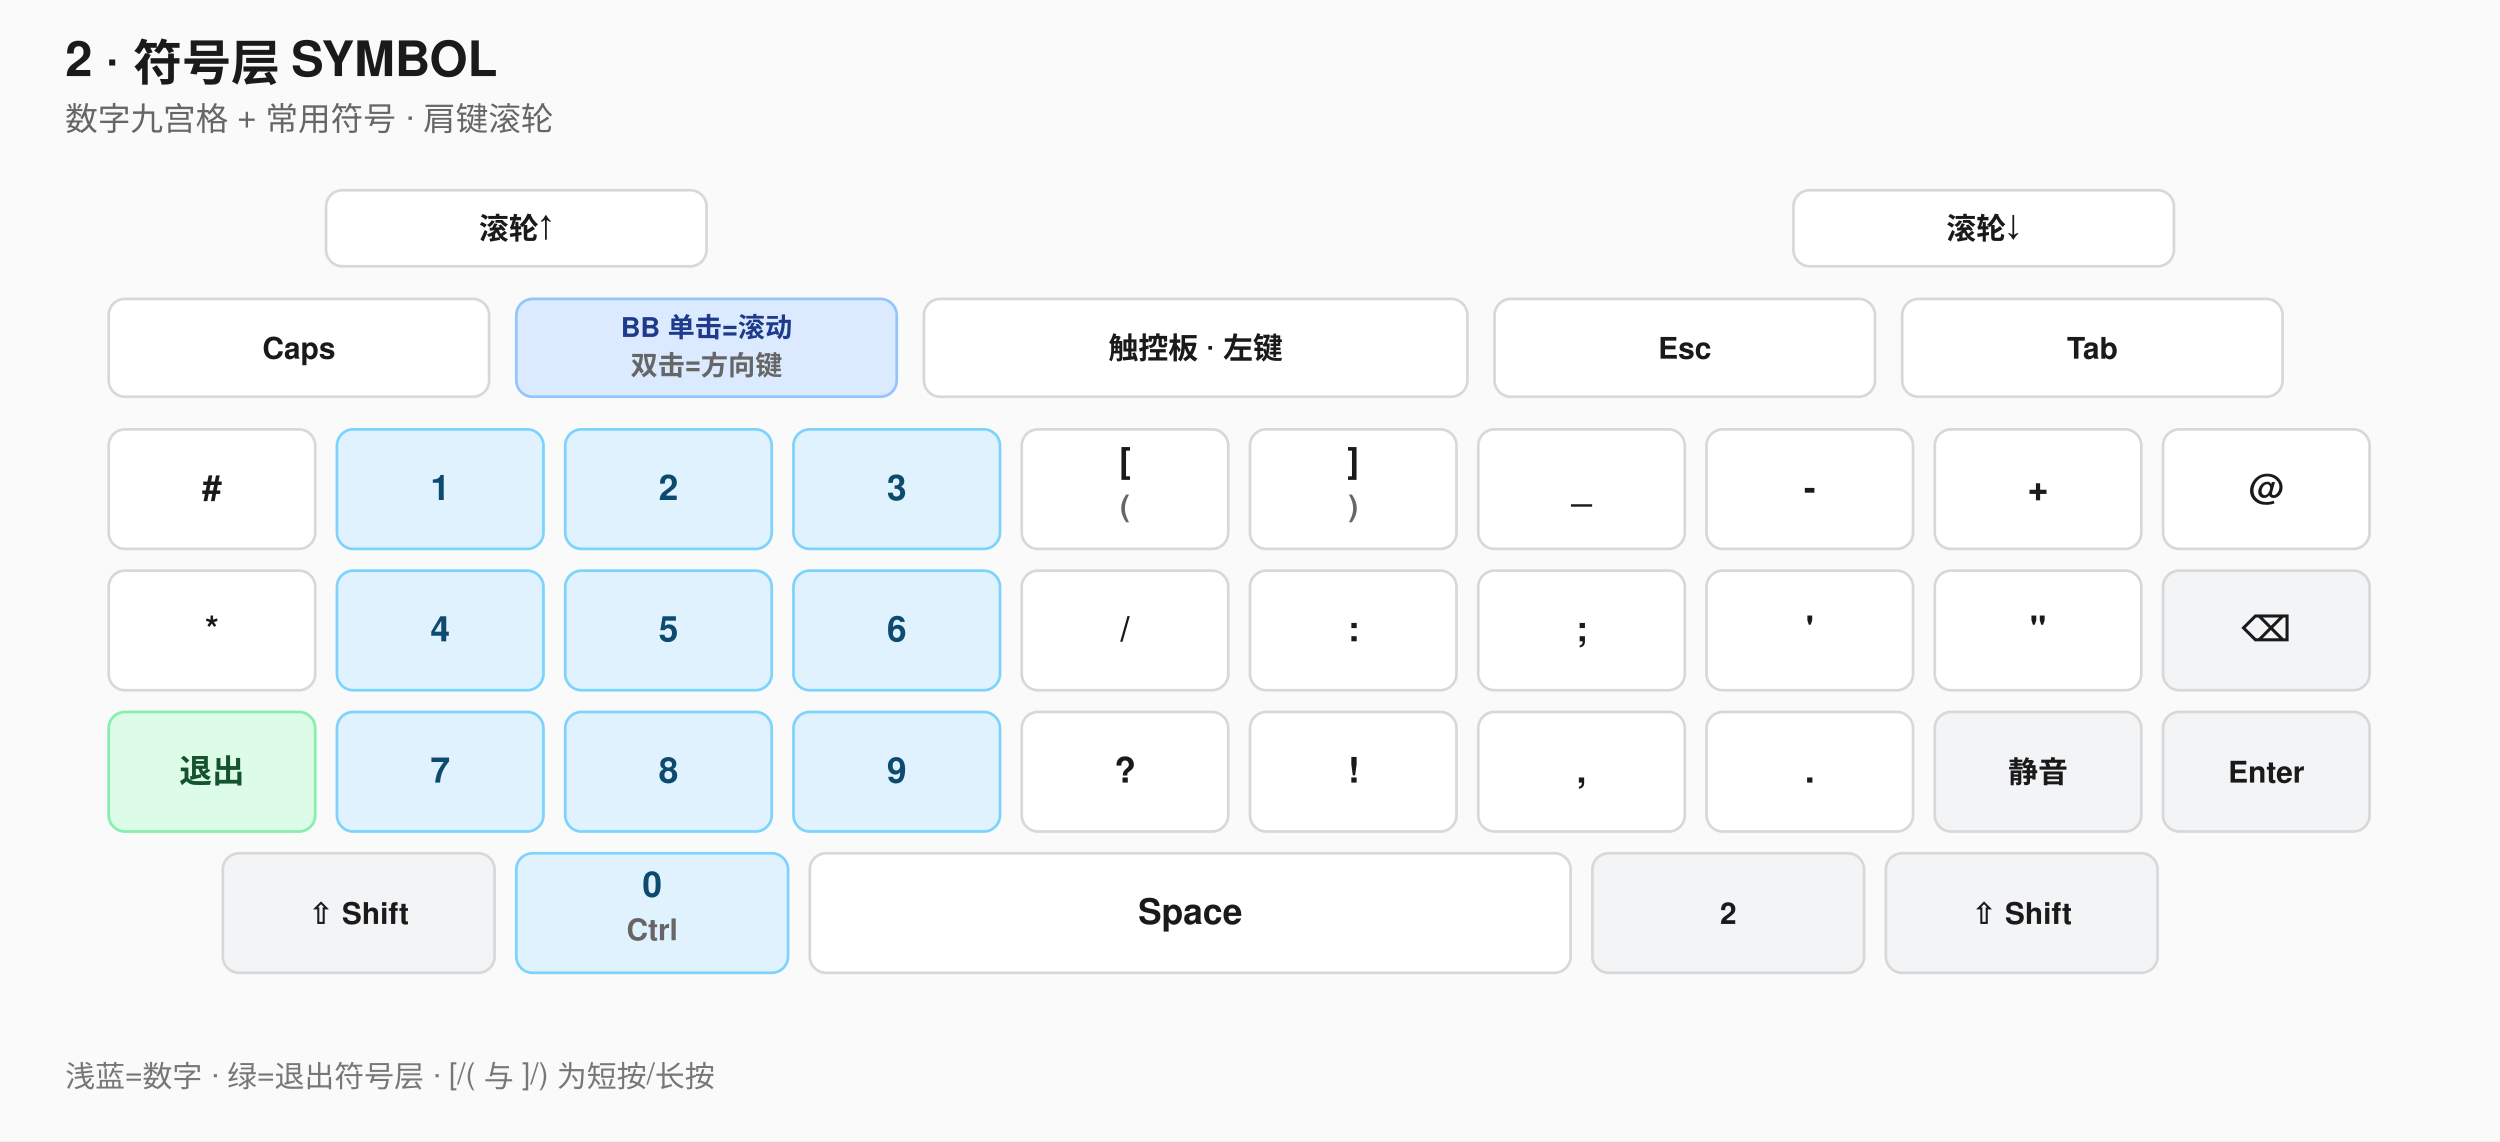
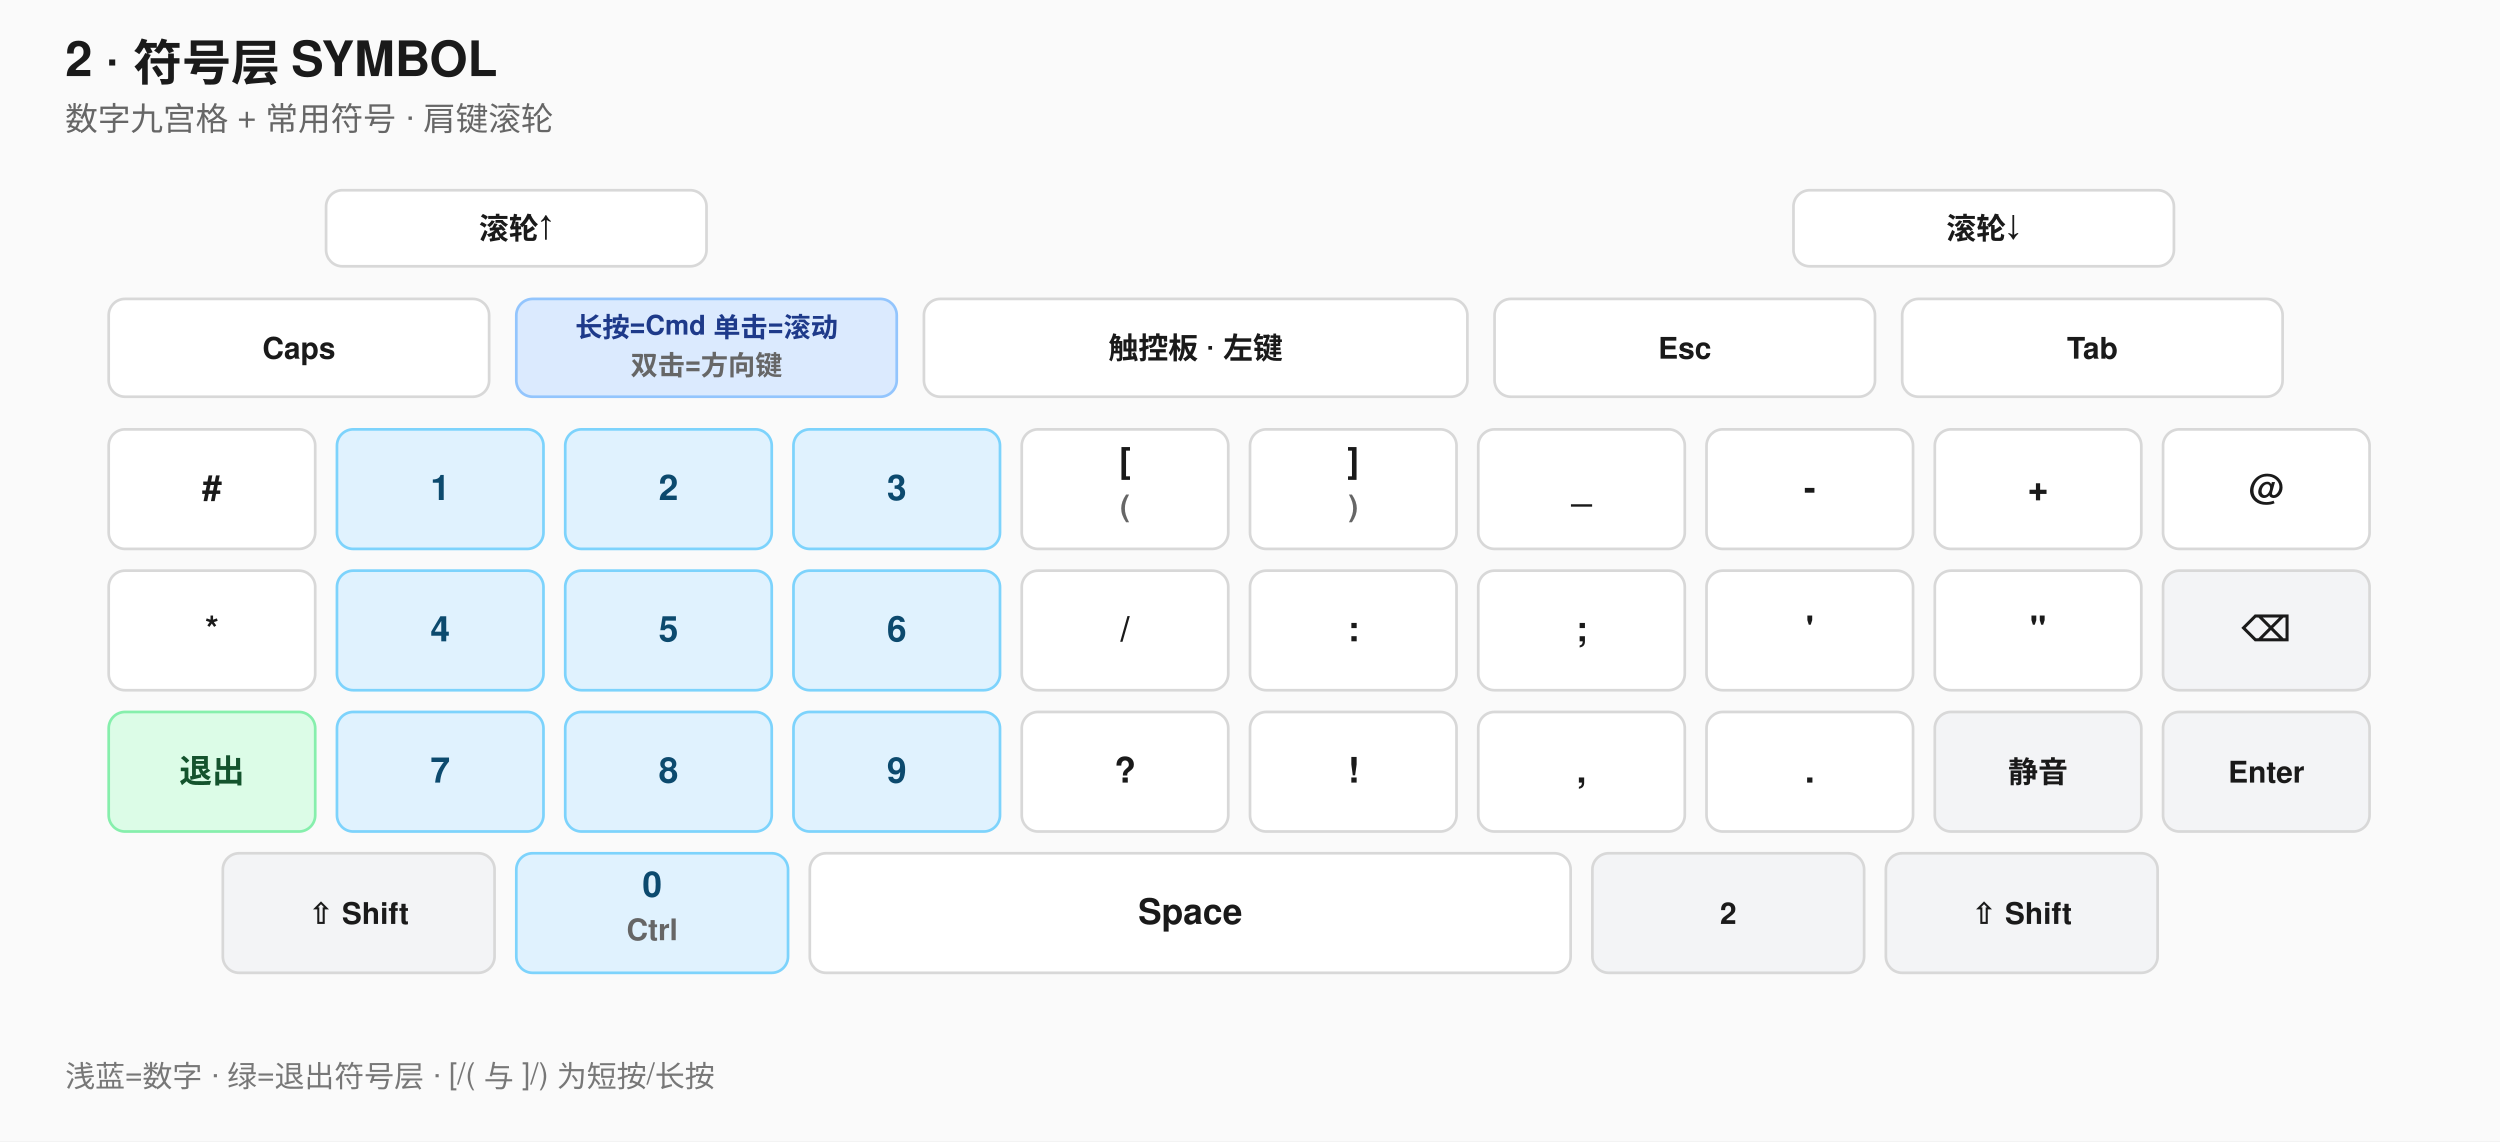
<svg xmlns="http://www.w3.org/2000/svg" width="920" height="420" viewBox="0 0 920 420" role="img">
  <rect width="920" height="420" fill="#fafafa" />
  <text x="24" y="28" fill="#1a1a1a" font-family="Helvetica, Arial, sans-serif" font-size="18" font-weight="700">2 · 符号层 SYMBOL</text>
  <text x="24" y="48" fill="#666666" font-family="Helvetica, Arial, sans-serif" font-size="12">数字九宫格 + 常用符号 · 肩键滚轮</text>
  <rect x="120" y="70" width="140" height="28" rx="6" fill="#ffffff" stroke="#d8d8d8" />
  <text x="190.0" y="88.0" text-anchor="middle" fill="#1a1a1a" font-family="Helvetica, Arial, sans-serif" font-size="11" font-weight="700">滚轮↑</text>
  <rect x="660" y="70" width="140" height="28" rx="6" fill="#ffffff" stroke="#d8d8d8" />
  <text x="730.0" y="88.0" text-anchor="middle" fill="#1a1a1a" font-family="Helvetica, Arial, sans-serif" font-size="11" font-weight="700">滚轮↓</text>
  <rect x="40" y="110" width="140" height="36" rx="6" fill="#ffffff" stroke="#d8d8d8" />
  <text x="110.0" y="132.0" text-anchor="middle" fill="#1a1a1a" font-family="Helvetica, Arial, sans-serif" font-size="11" font-weight="700">Caps</text>
  <rect x="190" y="110" width="140" height="36" rx="6" fill="#dbeafe" stroke="#93c5fd" />
-   <text x="260.0" y="124.0" text-anchor="middle" fill="#1e3a8a" font-family="Helvetica, Arial, sans-serif" font-size="10" font-weight="700">BB 单击=滚动</text>
+   <text x="260.0" y="124.0" text-anchor="middle" fill="#1e3a8a" font-family="Helvetica, Arial, sans-serif" font-size="10" font-weight="700">长按=Cmd 单击=滚动</text>
  <text x="260.0" y="138.0" text-anchor="middle" fill="#666666" font-family="Helvetica, Arial, sans-serif" font-size="10" font-weight="600">双击=方向键</text>
  <rect x="340" y="110" width="200" height="36" rx="6" fill="#ffffff" stroke="#d8d8d8" />
  <text x="440.0" y="132.0" text-anchor="middle" fill="#1a1a1a" font-family="Helvetica, Arial, sans-serif" font-size="11" font-weight="700">触控板 · 左键</text>
  <rect x="550" y="110" width="140" height="36" rx="6" fill="#ffffff" stroke="#d8d8d8" />
  <text x="620.0" y="132.0" text-anchor="middle" fill="#1a1a1a" font-family="Helvetica, Arial, sans-serif" font-size="11" font-weight="700">Esc</text>
  <rect x="700" y="110" width="140" height="36" rx="6" fill="#ffffff" stroke="#d8d8d8" />
  <text x="770.0" y="132.0" text-anchor="middle" fill="#1a1a1a" font-family="Helvetica, Arial, sans-serif" font-size="11" font-weight="700">Tab</text>
  <rect x="40" y="158" width="76" height="44" rx="6" fill="#ffffff" stroke="#d8d8d8" />
  <text x="78.0" y="184.0" text-anchor="middle" fill="#1a1a1a" font-family="Helvetica, Arial, sans-serif" font-size="13" font-weight="700">#</text>
  <rect x="124" y="158" width="76" height="44" rx="6" fill="#e0f2fe" stroke="#7dd3fc" />
  <text x="162.0" y="184.0" text-anchor="middle" fill="#0c4a6e" font-family="Helvetica, Arial, sans-serif" font-size="13" font-weight="700">1</text>
  <rect x="208" y="158" width="76" height="44" rx="6" fill="#e0f2fe" stroke="#7dd3fc" />
  <text x="246.0" y="184.0" text-anchor="middle" fill="#0c4a6e" font-family="Helvetica, Arial, sans-serif" font-size="13" font-weight="700">2</text>
  <rect x="292" y="158" width="76" height="44" rx="6" fill="#e0f2fe" stroke="#7dd3fc" />
  <text x="330.0" y="184.0" text-anchor="middle" fill="#0c4a6e" font-family="Helvetica, Arial, sans-serif" font-size="13" font-weight="700">3</text>
  <rect x="376" y="158" width="76" height="44" rx="6" fill="#ffffff" stroke="#d8d8d8" />
  <text x="414.0" y="174.0" text-anchor="middle" fill="#1a1a1a" font-family="Helvetica, Arial, sans-serif" font-size="13" font-weight="700">[</text>
  <text x="414.0" y="190.0" text-anchor="middle" fill="#666666" font-family="Helvetica, Arial, sans-serif" font-size="11" font-weight="600">(</text>
  <rect x="460" y="158" width="76" height="44" rx="6" fill="#ffffff" stroke="#d8d8d8" />
  <text x="498.0" y="174.0" text-anchor="middle" fill="#1a1a1a" font-family="Helvetica, Arial, sans-serif" font-size="13" font-weight="700">]</text>
  <text x="498.0" y="190.0" text-anchor="middle" fill="#666666" font-family="Helvetica, Arial, sans-serif" font-size="11" font-weight="600">)</text>
  <rect x="544" y="158" width="76" height="44" rx="6" fill="#ffffff" stroke="#d8d8d8" />
  <text x="582.0" y="184.0" text-anchor="middle" fill="#1a1a1a" font-family="Helvetica, Arial, sans-serif" font-size="13" font-weight="700">_</text>
  <rect x="628" y="158" width="76" height="44" rx="6" fill="#ffffff" stroke="#d8d8d8" />
  <text x="666.0" y="184.0" text-anchor="middle" fill="#1a1a1a" font-family="Helvetica, Arial, sans-serif" font-size="13" font-weight="700">-</text>
  <rect x="712" y="158" width="76" height="44" rx="6" fill="#ffffff" stroke="#d8d8d8" />
  <text x="750.0" y="184.0" text-anchor="middle" fill="#1a1a1a" font-family="Helvetica, Arial, sans-serif" font-size="13" font-weight="700">+</text>
  <rect x="796" y="158" width="76" height="44" rx="6" fill="#ffffff" stroke="#d8d8d8" />
  <text x="834.0" y="184.0" text-anchor="middle" fill="#1a1a1a" font-family="Helvetica, Arial, sans-serif" font-size="13" font-weight="700">@</text>
  <rect x="40" y="210" width="76" height="44" rx="6" fill="#ffffff" stroke="#d8d8d8" />
  <text x="78.0" y="236.0" text-anchor="middle" fill="#1a1a1a" font-family="Helvetica, Arial, sans-serif" font-size="13" font-weight="700">*</text>
  <rect x="124" y="210" width="76" height="44" rx="6" fill="#e0f2fe" stroke="#7dd3fc" />
  <text x="162.0" y="236.0" text-anchor="middle" fill="#0c4a6e" font-family="Helvetica, Arial, sans-serif" font-size="13" font-weight="700">4</text>
  <rect x="208" y="210" width="76" height="44" rx="6" fill="#e0f2fe" stroke="#7dd3fc" />
  <text x="246.0" y="236.0" text-anchor="middle" fill="#0c4a6e" font-family="Helvetica, Arial, sans-serif" font-size="13" font-weight="700">5</text>
  <rect x="292" y="210" width="76" height="44" rx="6" fill="#e0f2fe" stroke="#7dd3fc" />
  <text x="330.0" y="236.0" text-anchor="middle" fill="#0c4a6e" font-family="Helvetica, Arial, sans-serif" font-size="13" font-weight="700">6</text>
  <rect x="376" y="210" width="76" height="44" rx="6" fill="#ffffff" stroke="#d8d8d8" />
  <text x="414.0" y="236.0" text-anchor="middle" fill="#1a1a1a" font-family="Helvetica, Arial, sans-serif" font-size="13" font-weight="700">/</text>
  <rect x="460" y="210" width="76" height="44" rx="6" fill="#ffffff" stroke="#d8d8d8" />
  <text x="498.0" y="236.0" text-anchor="middle" fill="#1a1a1a" font-family="Helvetica, Arial, sans-serif" font-size="13" font-weight="700">:</text>
  <rect x="544" y="210" width="76" height="44" rx="6" fill="#ffffff" stroke="#d8d8d8" />
  <text x="582.0" y="236.0" text-anchor="middle" fill="#1a1a1a" font-family="Helvetica, Arial, sans-serif" font-size="13" font-weight="700">;</text>
  <rect x="628" y="210" width="76" height="44" rx="6" fill="#ffffff" stroke="#d8d8d8" />
  <text x="666.0" y="236.0" text-anchor="middle" fill="#1a1a1a" font-family="Helvetica, Arial, sans-serif" font-size="13" font-weight="700">'</text>
  <rect x="712" y="210" width="76" height="44" rx="6" fill="#ffffff" stroke="#d8d8d8" />
  <text x="750.0" y="236.0" text-anchor="middle" fill="#1a1a1a" font-family="Helvetica, Arial, sans-serif" font-size="13" font-weight="700">"</text>
  <rect x="796" y="210" width="76" height="44" rx="6" fill="#f3f4f6" stroke="#d8d8d8" />
  <text x="834.0" y="236.0" text-anchor="middle" fill="#1a1a1a" font-family="Helvetica, Arial, sans-serif" font-size="13" font-weight="700">⌫</text>
  <rect x="40" y="262" width="76" height="44" rx="6" fill="#dcfce7" stroke="#86efac" />
  <text x="78.0" y="288.0" text-anchor="middle" fill="#14532d" font-family="Helvetica, Arial, sans-serif" font-size="12" font-weight="700">退出</text>
  <rect x="124" y="262" width="76" height="44" rx="6" fill="#e0f2fe" stroke="#7dd3fc" />
  <text x="162.0" y="288.0" text-anchor="middle" fill="#0c4a6e" font-family="Helvetica, Arial, sans-serif" font-size="13" font-weight="700">7</text>
  <rect x="208" y="262" width="76" height="44" rx="6" fill="#e0f2fe" stroke="#7dd3fc" />
  <text x="246.0" y="288.0" text-anchor="middle" fill="#0c4a6e" font-family="Helvetica, Arial, sans-serif" font-size="13" font-weight="700">8</text>
  <rect x="292" y="262" width="76" height="44" rx="6" fill="#e0f2fe" stroke="#7dd3fc" />
  <text x="330.0" y="288.0" text-anchor="middle" fill="#0c4a6e" font-family="Helvetica, Arial, sans-serif" font-size="13" font-weight="700">9</text>
  <rect x="376" y="262" width="76" height="44" rx="6" fill="#ffffff" stroke="#d8d8d8" />
  <text x="414.0" y="288.0" text-anchor="middle" fill="#1a1a1a" font-family="Helvetica, Arial, sans-serif" font-size="13" font-weight="700">?</text>
  <rect x="460" y="262" width="76" height="44" rx="6" fill="#ffffff" stroke="#d8d8d8" />
  <text x="498.0" y="288.0" text-anchor="middle" fill="#1a1a1a" font-family="Helvetica, Arial, sans-serif" font-size="13" font-weight="700">!</text>
  <rect x="544" y="262" width="76" height="44" rx="6" fill="#ffffff" stroke="#d8d8d8" />
  <text x="582.0" y="288.0" text-anchor="middle" fill="#1a1a1a" font-family="Helvetica, Arial, sans-serif" font-size="13" font-weight="700">,</text>
  <rect x="628" y="262" width="76" height="44" rx="6" fill="#ffffff" stroke="#d8d8d8" />
  <text x="666.0" y="288.0" text-anchor="middle" fill="#1a1a1a" font-family="Helvetica, Arial, sans-serif" font-size="13" font-weight="700">.</text>
  <rect x="712" y="262" width="76" height="44" rx="6" fill="#f3f4f6" stroke="#d8d8d8" />
  <text x="750.0" y="288.0" text-anchor="middle" fill="#1a1a1a" font-family="Helvetica, Arial, sans-serif" font-size="11" font-weight="700">静音</text>
  <rect x="796" y="262" width="76" height="44" rx="6" fill="#f3f4f6" stroke="#d8d8d8" />
  <text x="834.0" y="288.0" text-anchor="middle" fill="#1a1a1a" font-family="Helvetica, Arial, sans-serif" font-size="11" font-weight="700">Enter</text>
  <rect x="82" y="314" width="100" height="44" rx="6" fill="#f3f4f6" stroke="#d8d8d8" />
  <text x="132.0" y="340.0" text-anchor="middle" fill="#1a1a1a" font-family="Helvetica, Arial, sans-serif" font-size="11" font-weight="700">⇧ Shift</text>
  <rect x="190" y="314" width="100" height="44" rx="6" fill="#e0f2fe" stroke="#7dd3fc" />
  <text x="240.0" y="330.0" text-anchor="middle" fill="#0c4a6e" font-family="Helvetica, Arial, sans-serif" font-size="13" font-weight="700">0</text>
  <text x="240.0" y="346.0" text-anchor="middle" fill="#666666" font-family="Helvetica, Arial, sans-serif" font-size="11" font-weight="600">Ctrl</text>
  <rect x="298" y="314" width="280" height="44" rx="6" fill="#ffffff" stroke="#d8d8d8" />
  <text x="438.0" y="340.0" text-anchor="middle" fill="#1a1a1a" font-family="Helvetica, Arial, sans-serif" font-size="13" font-weight="700">Space</text>
  <rect x="586" y="314" width="100" height="44" rx="6" fill="#f3f4f6" stroke="#d8d8d8" />
  <text x="636.0" y="340.0" text-anchor="middle" fill="#1a1a1a" font-family="Helvetica, Arial, sans-serif" font-size="11" font-weight="700">2</text>
  <rect x="694" y="314" width="100" height="44" rx="6" fill="#f3f4f6" stroke="#d8d8d8" />
  <text x="744.0" y="340.0" text-anchor="middle" fill="#1a1a1a" font-family="Helvetica, Arial, sans-serif" font-size="11" font-weight="700">⇧ Shift</text>
  <text x="24" y="400" fill="#777777" font-family="Helvetica, Arial, sans-serif" font-size="11">浅蓝=数字 · 绿=退出符号层 · [/( 与 ]/) 为短按/长按</text>
</svg>
